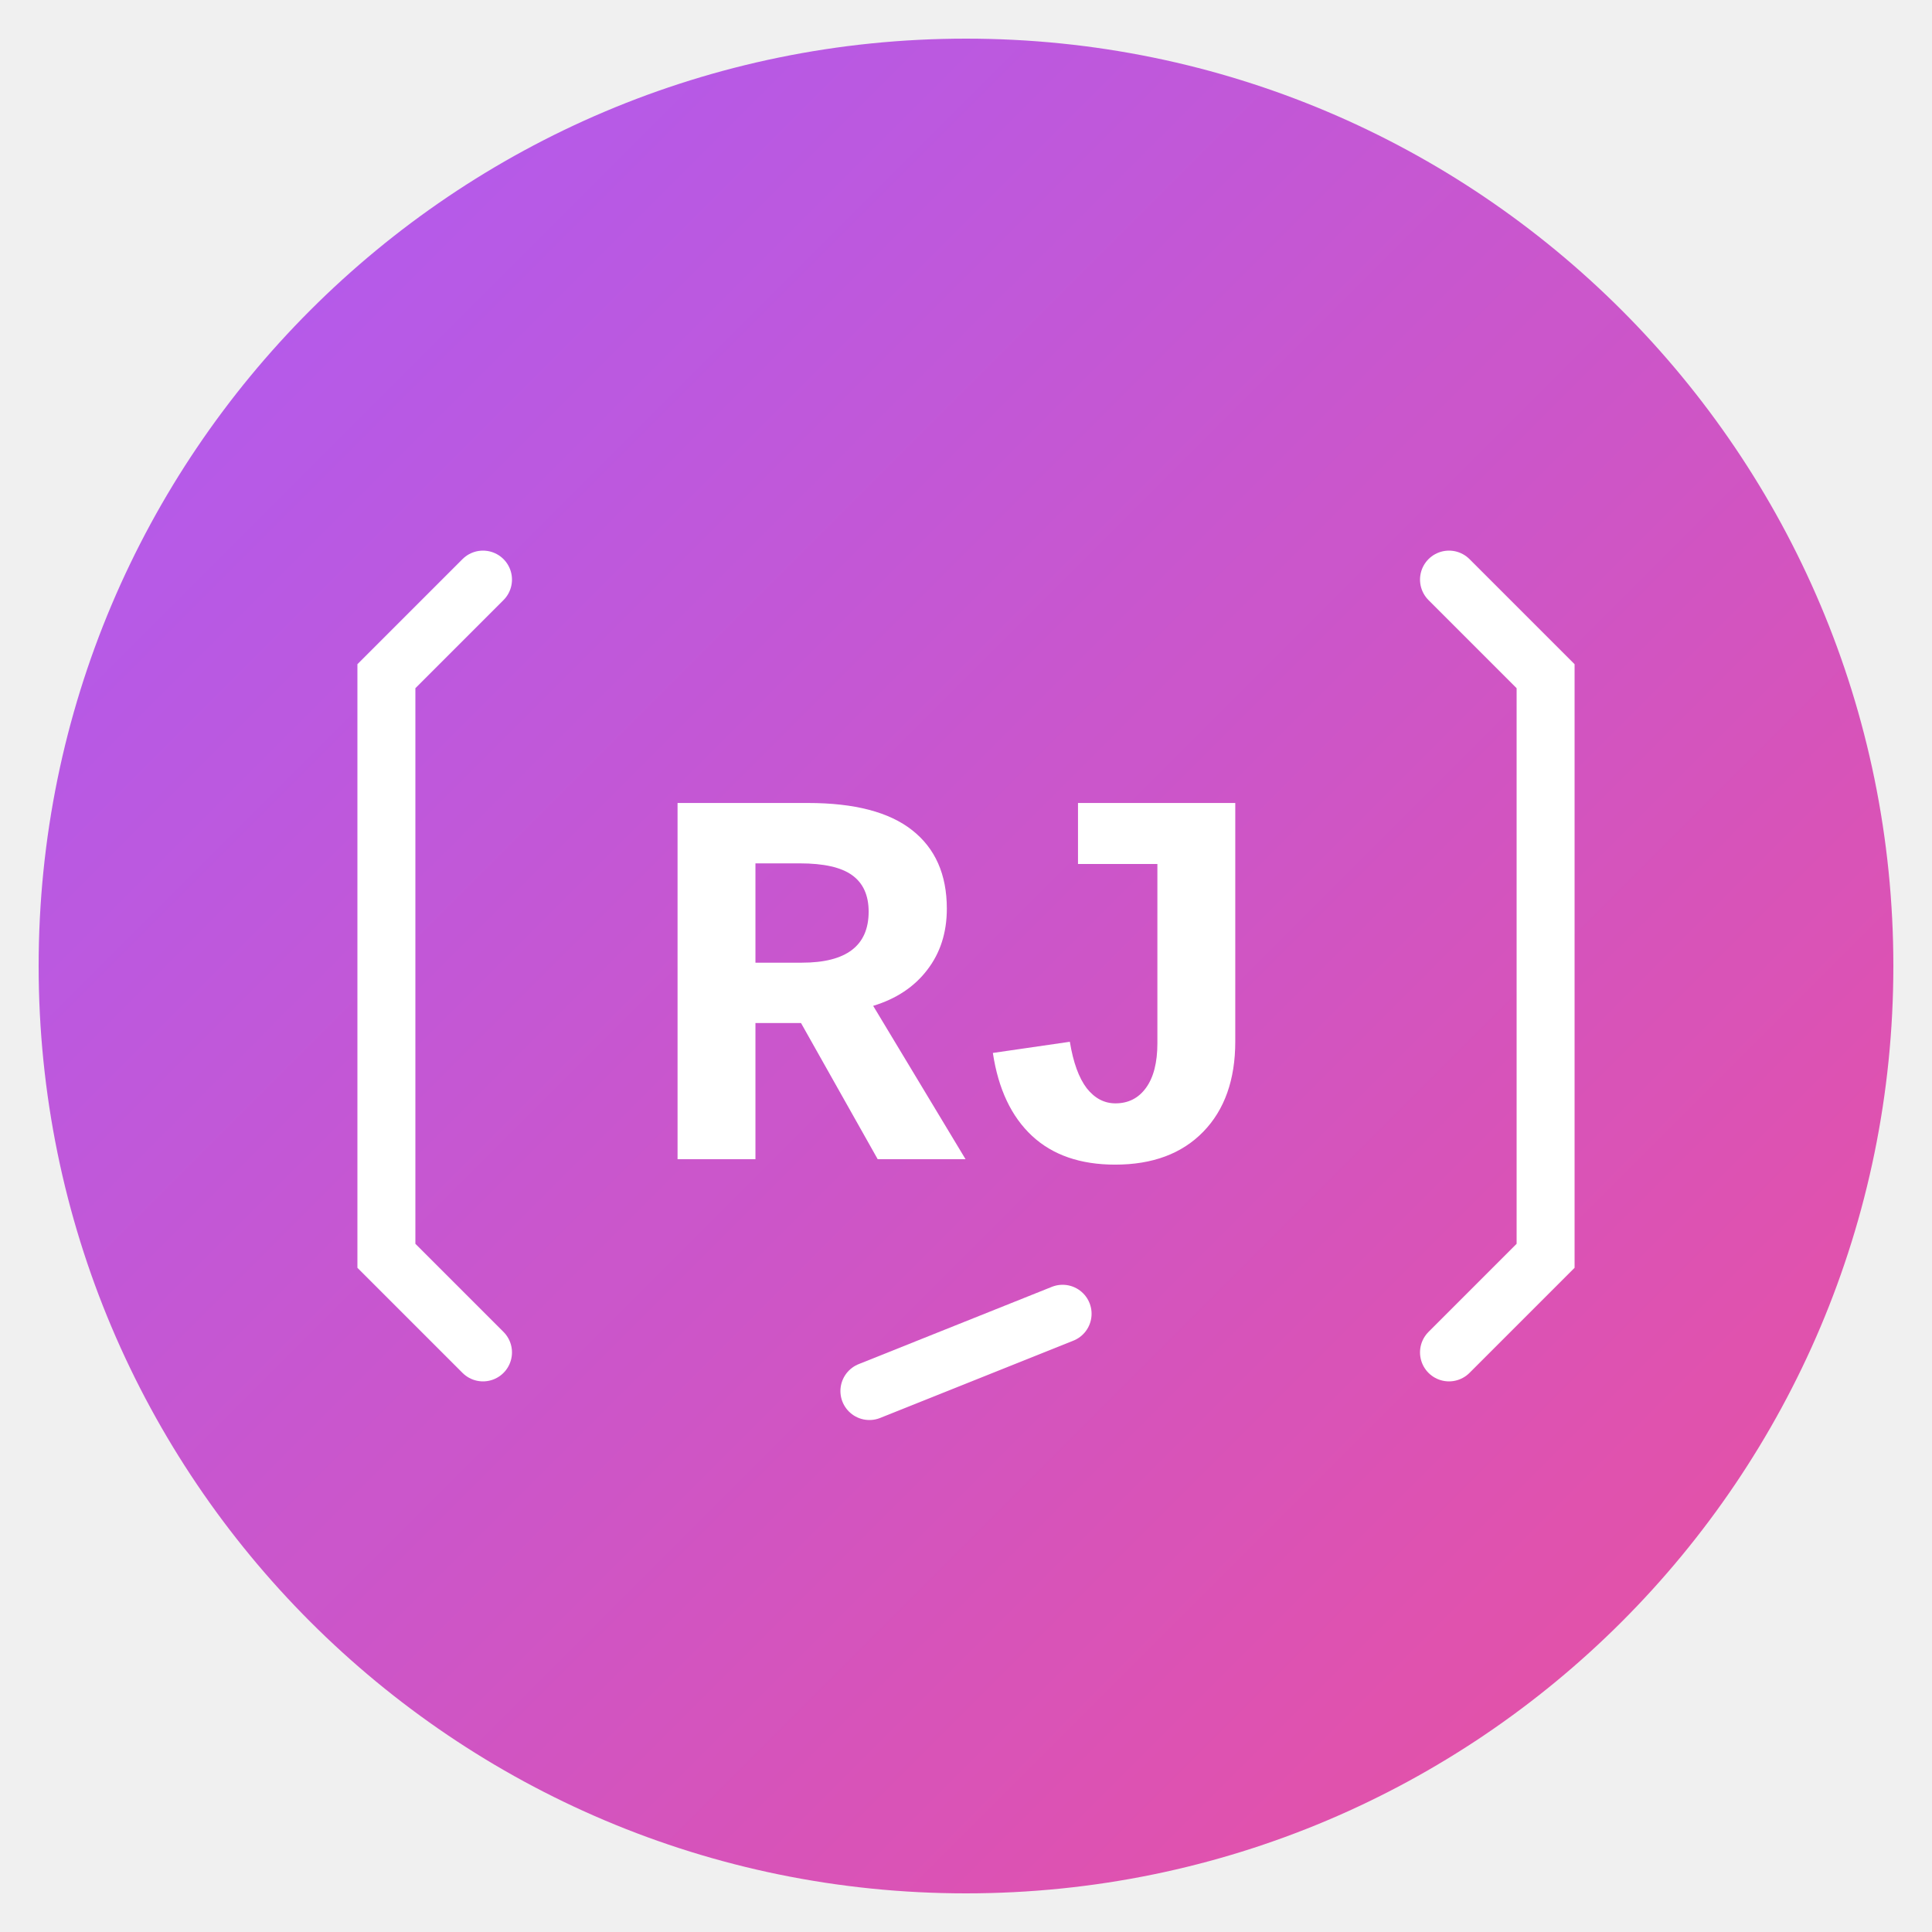
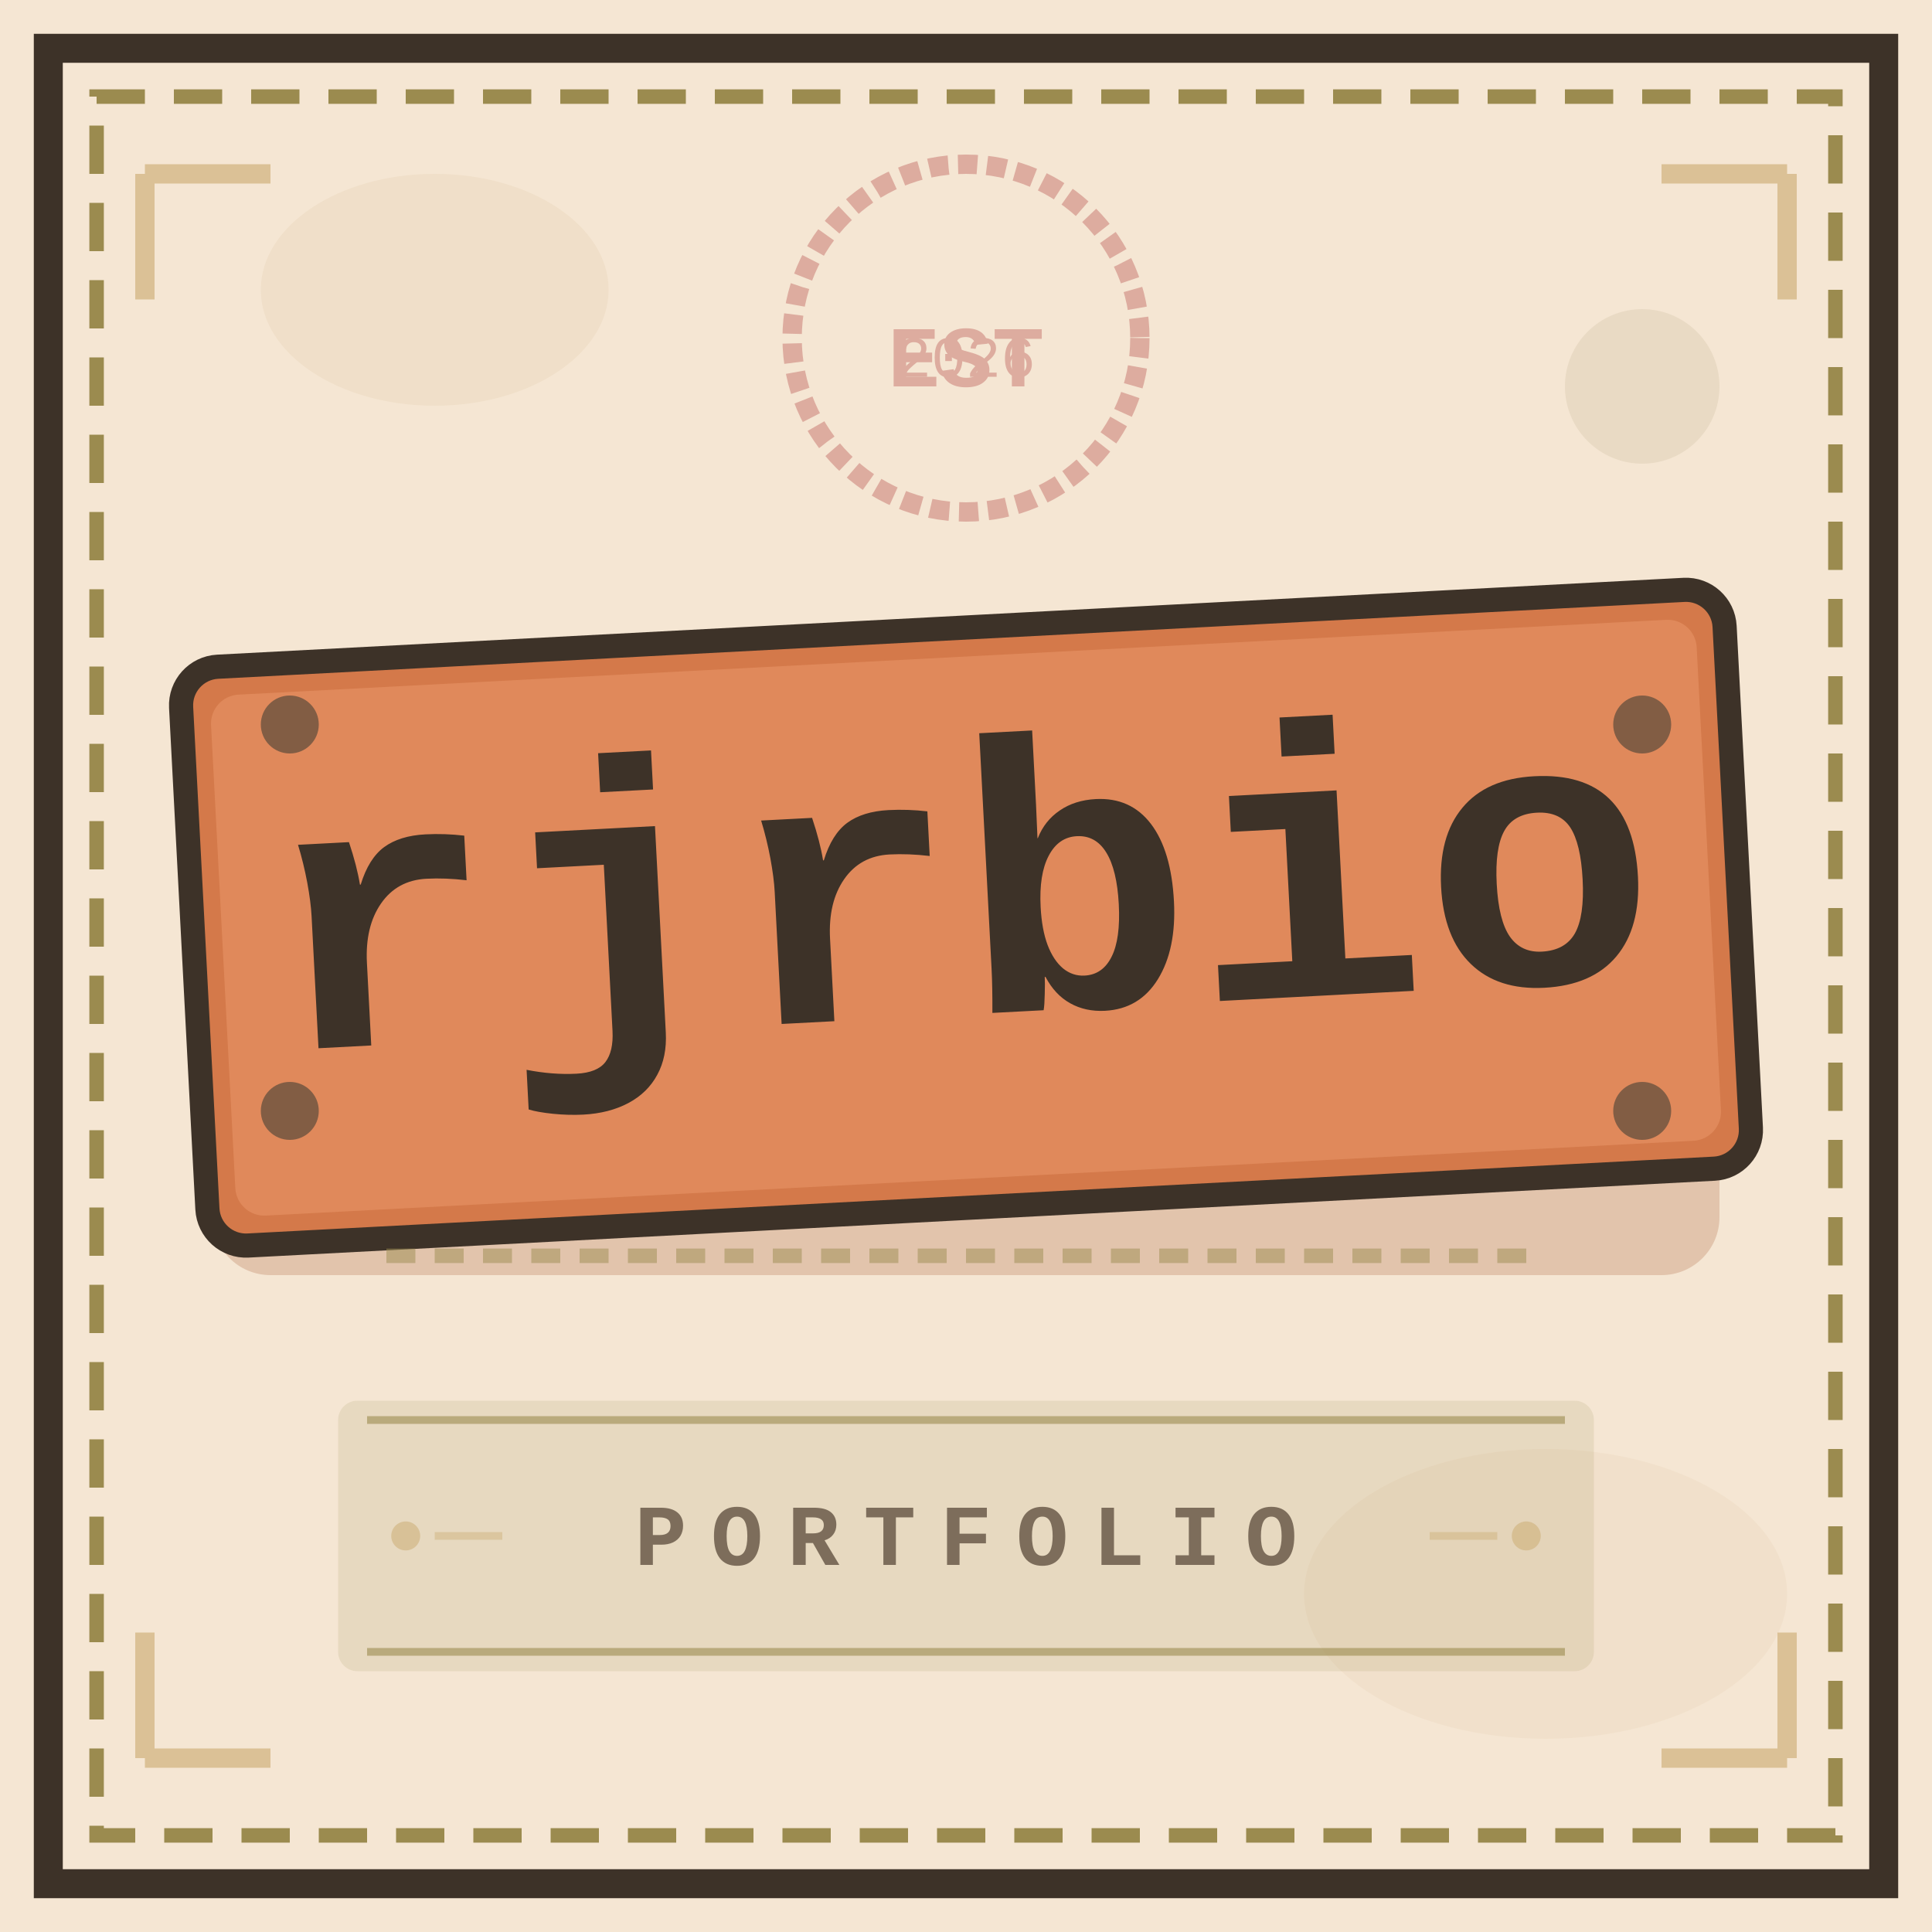
- <svg xmlns="http://www.w3.org/2000/svg" viewBox="0 0 100 100">
-   <defs>
-     <linearGradient id="grad" x1="0%" y1="0%" x2="100%" y2="100%">
-       <stop offset="0%" style="stop-color:#a855f7;stop-opacity:1" />
-       <stop offset="100%" style="stop-color:#ec4899;stop-opacity:1" />
-     </linearGradient>
-   </defs>
-   <circle cx="50" cy="50" r="48" fill="url(#grad)" opacity="0.95" />
-   <g fill="#ffffff" font-family="'Courier New', monospace" font-weight="bold">
-     <path d="M 25 30 L 20 35 L 20 65 L 25 70" stroke="#ffffff" stroke-width="3" fill="none" stroke-linecap="round" />
-     <text x="50" y="60" font-size="28" text-anchor="middle" fill="#ffffff">RJ</text>
-     <path d="M 75 30 L 80 35 L 80 65 L 75 70" stroke="#ffffff" stroke-width="3" fill="none" stroke-linecap="round" />
-     <line x1="45" y1="72" x2="55" y2="68" stroke="#ffffff" stroke-width="3" stroke-linecap="round" />
+ <svg xmlns="http://www.w3.org/2000/svg" viewBox="0 0 200 200">
+   <rect width="200" height="200" fill="#f5e6d3" />
+   <ellipse cx="45" cy="30" rx="18" ry="12" fill="#e8d4b8" opacity="0.4" />
+   <ellipse cx="160" cy="165" rx="25" ry="15" fill="#e8d4b8" opacity="0.3" />
+   <circle cx="170" cy="40" r="8" fill="#d4c4a8" opacity="0.35" />
+   <rect x="5" y="5" width="190" height="190" fill="none" stroke="#3d3228" stroke-width="3" />
+   <rect x="10" y="10" width="180" height="180" fill="none" stroke="#9b8b4f" stroke-width="1.5" stroke-dasharray="5,3" />
+   <g>
+     <rect x="22" y="70" width="156" height="62" fill="#a85f38" opacity="0.25" rx="6" />
+     <rect x="20" y="65" width="160" height="60" fill="#d4794a" stroke="#3d3228" stroke-width="2.5" rx="4" transform="rotate(-3 100 95)" />
+     <rect x="23" y="68" width="154" height="54" fill="#e89566" opacity="0.6" rx="3" transform="rotate(-3 100 95)" />
+     <circle cx="30" cy="75" r="3" fill="#5a4a3a" opacity="0.7" />
+     <circle cx="170" cy="75" r="3" fill="#5a4a3a" opacity="0.7" />
+     <circle cx="30" cy="115" r="3" fill="#5a4a3a" opacity="0.7" />
+     <circle cx="170" cy="115" r="3" fill="#5a4a3a" opacity="0.7" />
  </g>
+   <text x="100" y="105" font-family="Courier New, monospace" font-size="40" font-weight="bold" fill="#3d3228" text-anchor="middle" letter-spacing="0" transform="rotate(-3 100 105)">rjrbio</text>
+   <path d="M 40 130 L 160 130" stroke="#9b8b4f" stroke-width="1.5" stroke-dasharray="3,2" opacity="0.5" />
+   <g opacity="0.4">
+     <circle cx="100" cy="35" r="18" fill="none" stroke="#b85450" stroke-width="2" stroke-dasharray="2,1" />
+     <text x="100" y="40" font-family="Courier New, monospace" font-size="9" fill="#b85450" text-anchor="middle" font-weight="bold">EST</text>
+     <text x="100" y="39" font-family="Courier New, monospace" font-size="6" fill="#b85450" text-anchor="middle">2026</text>
+   </g>
+   <g>
+     <rect x="35" y="145" width="130" height="28" fill="#9b8b4f" opacity="0.15" rx="2" />
+     <path d="M 38 147 L 162 147" stroke="#9b8b4f" stroke-width="0.8" opacity="0.6" />
+     <path d="M 38 171 L 162 171" stroke="#9b8b4f" stroke-width="0.8" opacity="0.6" />
+     <text x="100" y="162" font-family="Courier New, monospace" font-size="9" font-weight="bold" fill="#5a4a3a" text-anchor="middle" letter-spacing="2.5" opacity="0.75">PORTFOLIO</text>
+     <circle cx="42" cy="159" r="1.5" fill="#c9a96e" opacity="0.5" />
+     <circle cx="158" cy="159" r="1.5" fill="#c9a96e" opacity="0.5" />
+     <path d="M 45 159 L 52 159" stroke="#c9a96e" stroke-width="0.8" opacity="0.4" />
+     <path d="M 148 159 L 155 159" stroke="#c9a96e" stroke-width="0.8" opacity="0.4" />
+   </g>
+   <path d="M 15 18 L 28 18 M 15 18 L 15 31" stroke="#c9a96e" stroke-width="2" opacity="0.6" />
+   <path d="M 185 18 L 172 18 M 185 18 L 185 31" stroke="#c9a96e" stroke-width="2" opacity="0.6" />
+   <path d="M 15 182 L 28 182 M 15 182 L 15 169" stroke="#c9a96e" stroke-width="2" opacity="0.6" />
+   <path d="M 185 182 L 172 182 M 185 182 L 185 169" stroke="#c9a96e" stroke-width="2" opacity="0.6" />
</svg>
